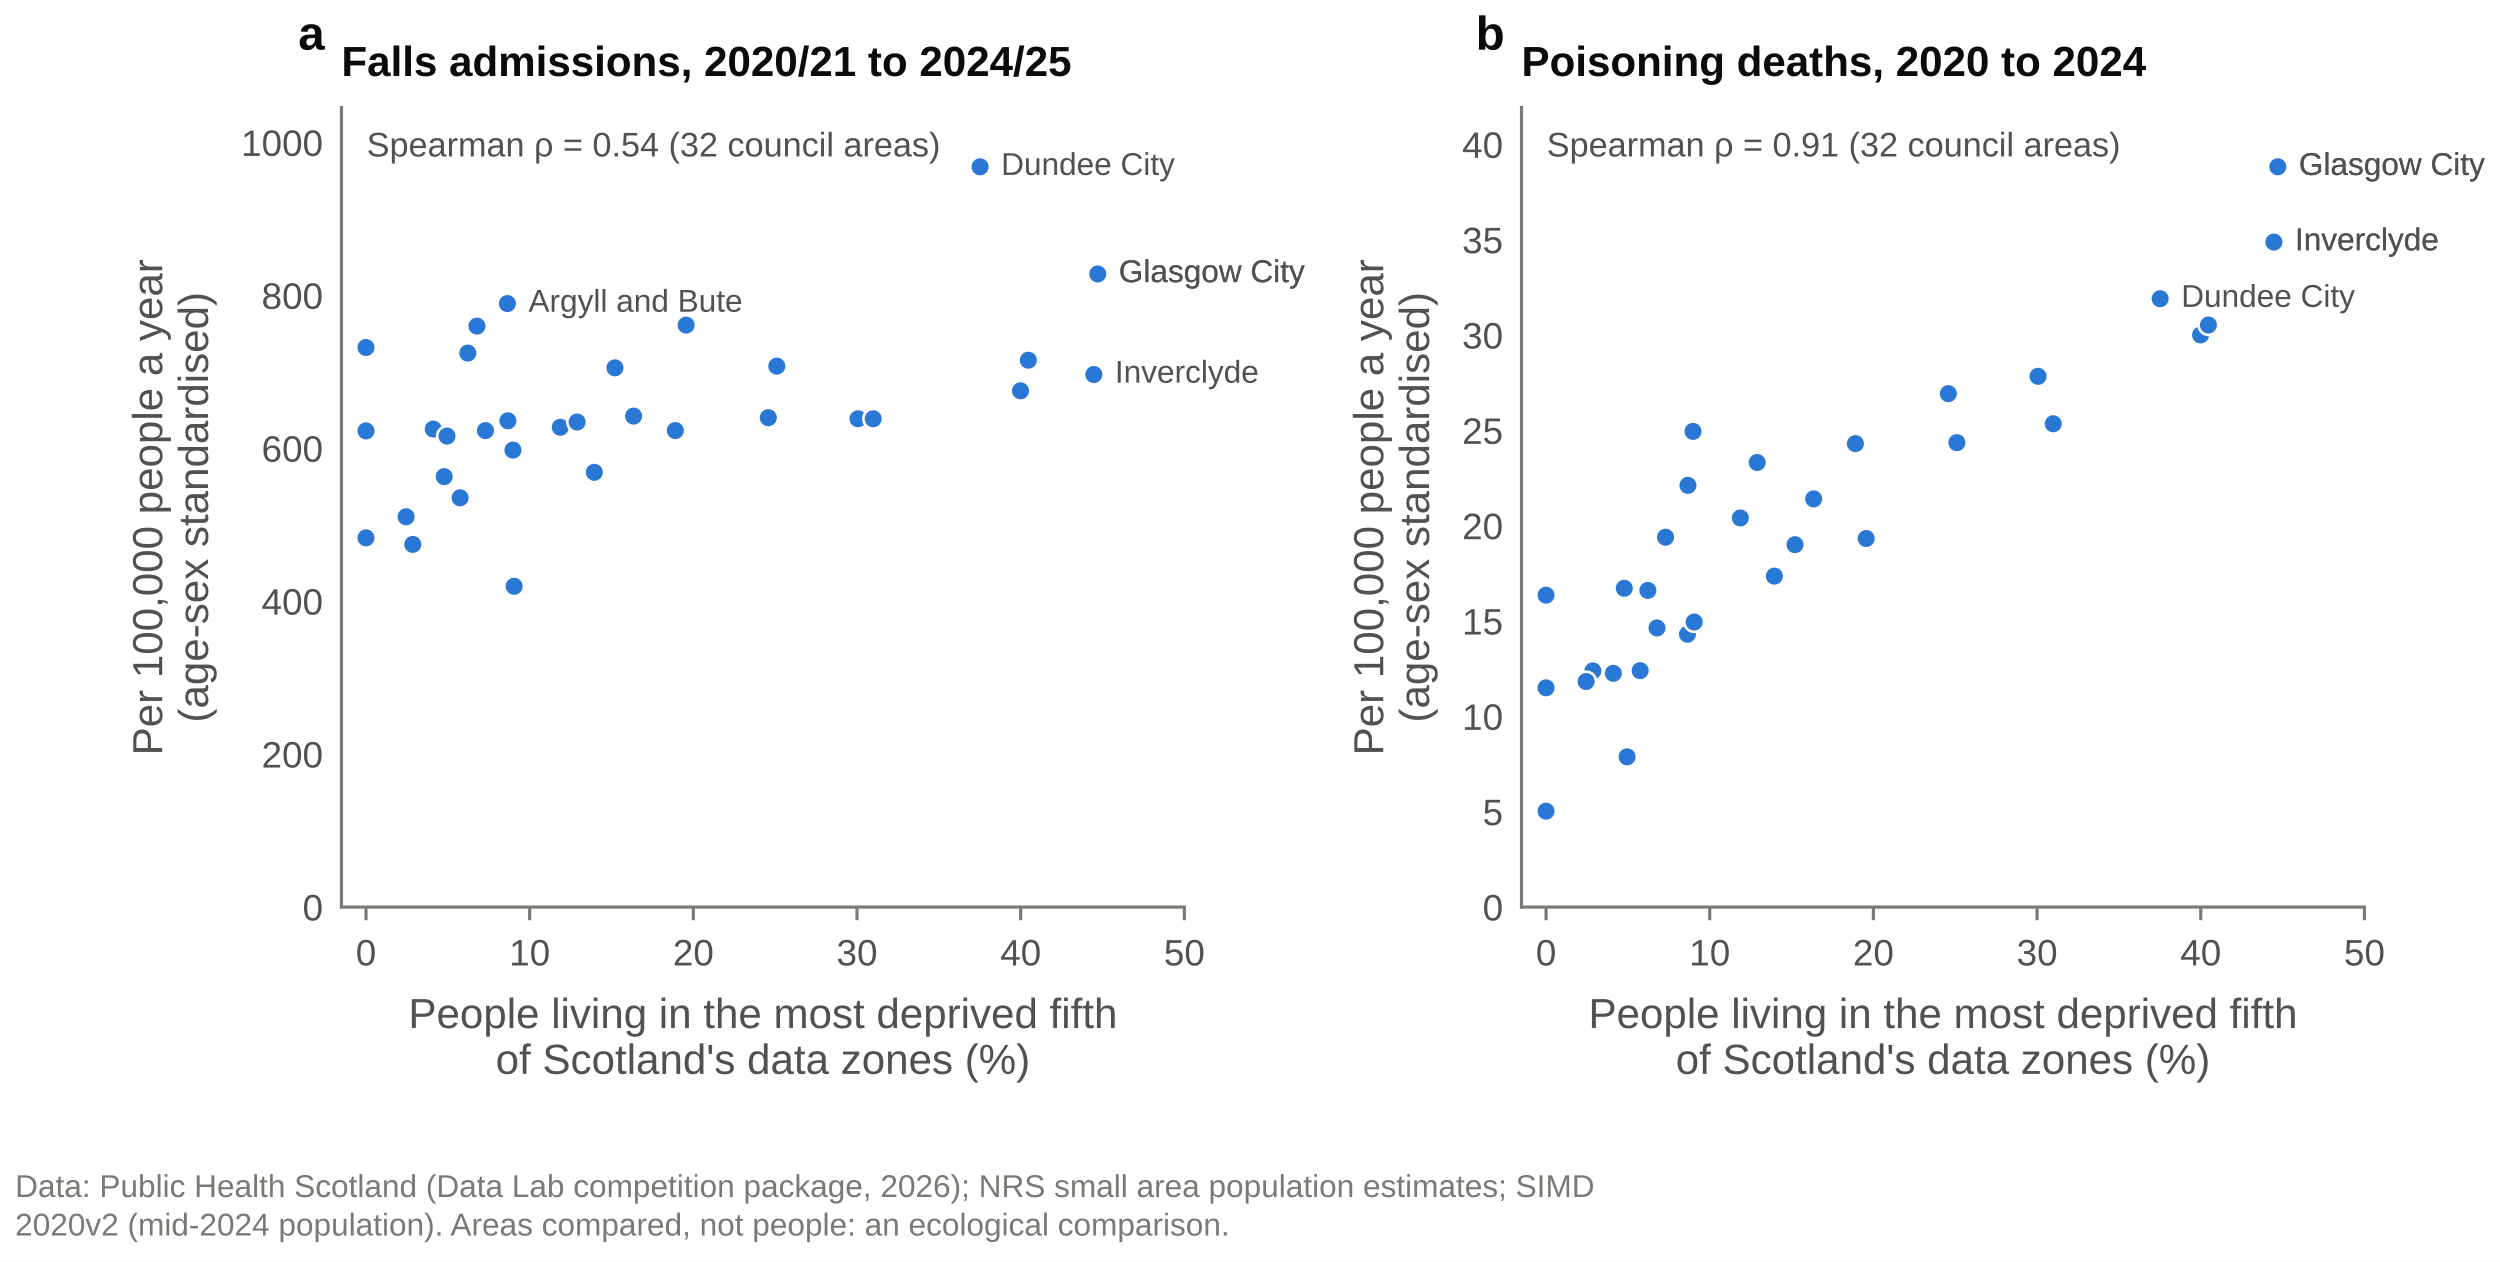
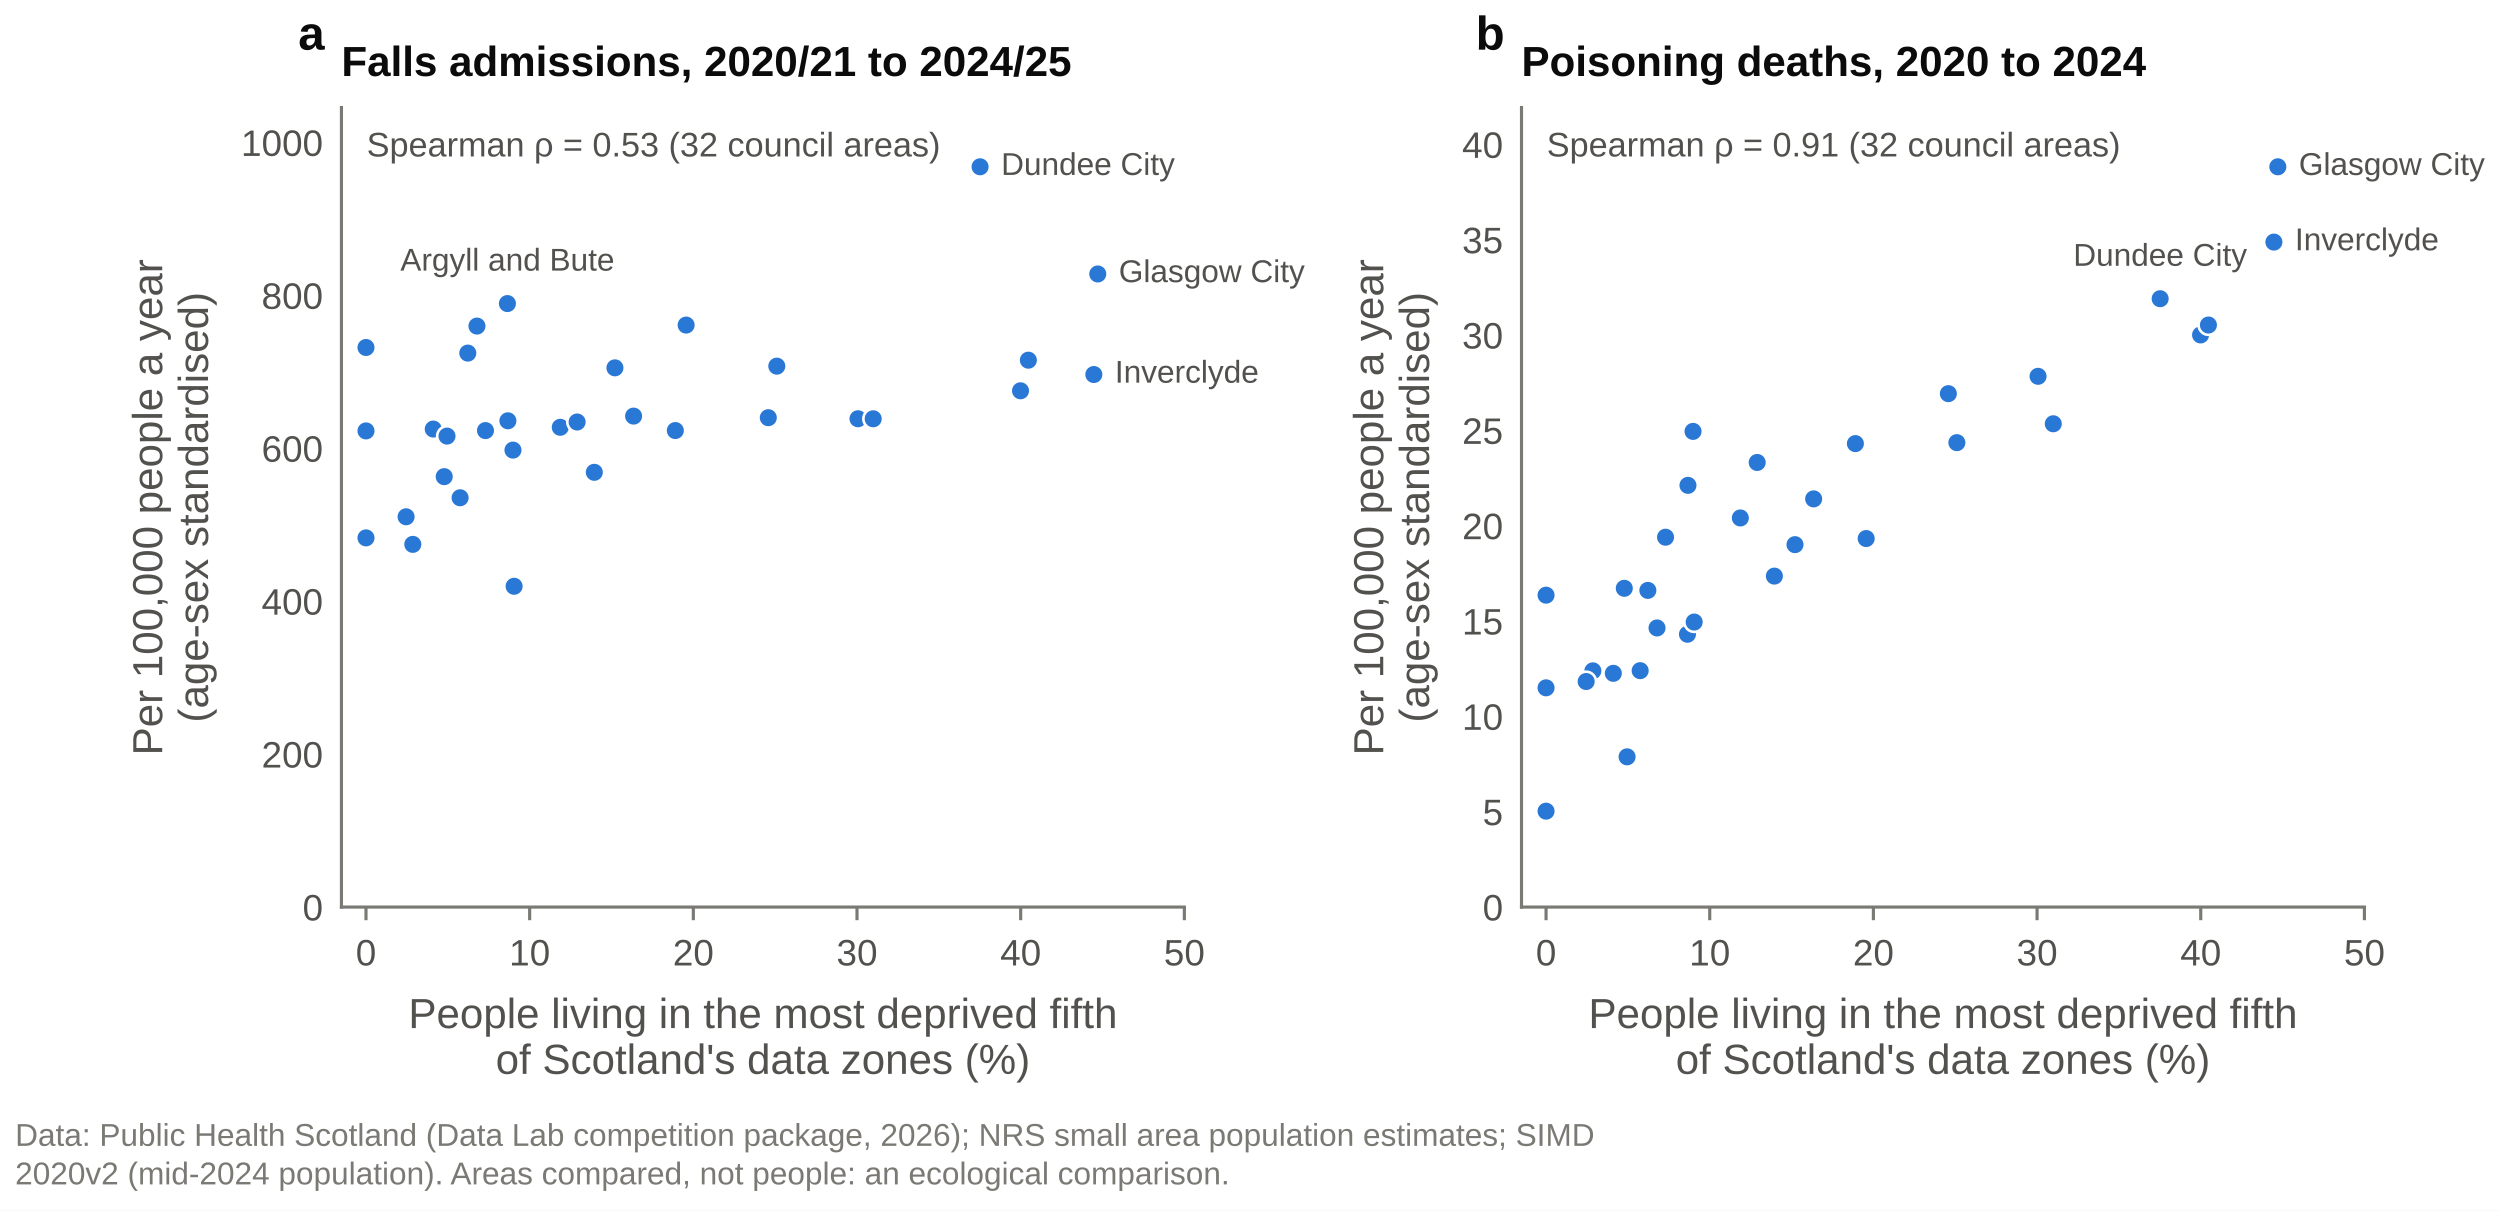
- <svg xmlns="http://www.w3.org/2000/svg" xmlns:xlink="http://www.w3.org/1999/xlink" width="475.105pt" height="239.79pt" viewBox="0 0 475.105 239.79" version="1.1">
+ <svg xmlns="http://www.w3.org/2000/svg" xmlns:xlink="http://www.w3.org/1999/xlink" width="475.105pt" height="230.067pt" viewBox="0 0 475.105 230.067" version="1.1">
  <defs>
    <style type="text/css">*{stroke-linejoin: round; stroke-linecap: butt}</style>
  </defs>
  <g id="figure_1">
    <g id="patch_1">
-       <path d="M 0 239.79  L 475.105 239.79  L 475.105 -0  L 0 -0  z " style="fill: #ffffff" />
+       <path d="M 0 230.067  L 475.105 230.067  L 475.105 -0  L 0 -0  z " style="fill: #ffffff" />
    </g>
    <g id="axes_1">
      <g id="patch_2">
        <path d="M 64.888 172.38  L 225.075 172.38  L 225.075 20.443  L 64.888 20.443  z " style="fill: #ffffff" />
      </g>
      <g id="matplotlib.axis_1">
        <g id="xtick_1">
          <g id="line2d_1">
            <defs>
-               <path id="m8c3bf1ff35" d="M 0 0  L 0 2.5  " style="stroke: #7a7974; stroke-width: 0.6" />
+               <path id="m05a98e355d" d="M 0 0  L 0 2.5  " style="stroke: #7a7974; stroke-width: 0.6" />
            </defs>
            <g>
-               <use xlink:href="#m8c3bf1ff35" x="69.554" y="172.38" style="fill: #7a7974; stroke: #7a7974; stroke-width: 0.6" />
+               <use xlink:href="#m05a98e355d" x="69.554" y="172.38" style="fill: #7a7974; stroke: #7a7974; stroke-width: 0.6" />
            </g>
          </g>
          <g id="text_1">
            <text style="font-size: 7px; font-family: 'Arial', 'Helvetica', 'DejaVu Sans', sans-serif; text-anchor: middle; fill: #52514e" x="69.554" y="183.476" transform="rotate(-0 69.55352 183.4757)">0</text>
          </g>
        </g>
        <g id="xtick_2">
          <g id="line2d_2">
            <g>
-               <use xlink:href="#m8c3bf1ff35" x="100.658" y="172.38" style="fill: #7a7974; stroke: #7a7974; stroke-width: 0.6" />
+               <use xlink:href="#m05a98e355d" x="100.658" y="172.38" style="fill: #7a7974; stroke: #7a7974; stroke-width: 0.6" />
            </g>
          </g>
          <g id="text_2">
            <text style="font-size: 7px; font-family: 'Arial', 'Helvetica', 'DejaVu Sans', sans-serif; text-anchor: middle; fill: #52514e" x="100.658" y="183.476" transform="rotate(-0 100.6578 183.4757)">10</text>
          </g>
        </g>
        <g id="xtick_3">
          <g id="line2d_3">
            <g>
-               <use xlink:href="#m8c3bf1ff35" x="131.762" y="172.38" style="fill: #7a7974; stroke: #7a7974; stroke-width: 0.6" />
+               <use xlink:href="#m05a98e355d" x="131.762" y="172.38" style="fill: #7a7974; stroke: #7a7974; stroke-width: 0.6" />
            </g>
          </g>
          <g id="text_3">
            <text style="font-size: 7px; font-family: 'Arial', 'Helvetica', 'DejaVu Sans', sans-serif; text-anchor: middle; fill: #52514e" x="131.762" y="183.476" transform="rotate(-0 131.7621 183.4757)">20</text>
          </g>
        </g>
        <g id="xtick_4">
          <g id="line2d_4">
            <g>
-               <use xlink:href="#m8c3bf1ff35" x="162.866" y="172.38" style="fill: #7a7974; stroke: #7a7974; stroke-width: 0.6" />
+               <use xlink:href="#m05a98e355d" x="162.866" y="172.38" style="fill: #7a7974; stroke: #7a7974; stroke-width: 0.6" />
            </g>
          </g>
          <g id="text_4">
            <text style="font-size: 7px; font-family: 'Arial', 'Helvetica', 'DejaVu Sans', sans-serif; text-anchor: middle; fill: #52514e" x="162.866" y="183.476" transform="rotate(-0 162.8663 183.4757)">30</text>
          </g>
        </g>
        <g id="xtick_5">
          <g id="line2d_5">
            <g>
-               <use xlink:href="#m8c3bf1ff35" x="193.971" y="172.38" style="fill: #7a7974; stroke: #7a7974; stroke-width: 0.6" />
+               <use xlink:href="#m05a98e355d" x="193.971" y="172.38" style="fill: #7a7974; stroke: #7a7974; stroke-width: 0.6" />
            </g>
          </g>
          <g id="text_5">
            <text style="font-size: 7px; font-family: 'Arial', 'Helvetica', 'DejaVu Sans', sans-serif; text-anchor: middle; fill: #52514e" x="193.971" y="183.476" transform="rotate(-0 193.9706 183.4757)">40</text>
          </g>
        </g>
        <g id="xtick_6">
          <g id="line2d_6">
            <g>
-               <use xlink:href="#m8c3bf1ff35" x="225.075" y="172.38" style="fill: #7a7974; stroke: #7a7974; stroke-width: 0.6" />
+               <use xlink:href="#m05a98e355d" x="225.075" y="172.38" style="fill: #7a7974; stroke: #7a7974; stroke-width: 0.6" />
            </g>
          </g>
          <g id="text_6">
            <text style="font-size: 7px; font-family: 'Arial', 'Helvetica', 'DejaVu Sans', sans-serif; text-anchor: middle; fill: #52514e" x="225.075" y="183.476" transform="rotate(-0 225.0749 183.4757)">50</text>
          </g>
        </g>
        <g id="text_7">
          <text style="font-size: 8px; font-family: 'Arial', 'Helvetica', 'DejaVu Sans', sans-serif; fill: #52514e" transform="translate(77.6145 195.3727)">People living in the most deprived fifth</text>
          <text style="font-size: 8px; font-family: 'Arial', 'Helvetica', 'DejaVu Sans', sans-serif; fill: #52514e" transform="translate(94.19325 204.0799)">of Scotland's data zones (%)</text>
        </g>
      </g>
      <g id="matplotlib.axis_2">
        <g id="ytick_1">
          <g id="line2d_7" />
          <g id="text_8">
            <text style="font-size: 7px; font-family: 'Arial', 'Helvetica', 'DejaVu Sans', sans-serif; text-anchor: end; fill: #52514e" x="61.388" y="174.928" transform="rotate(-0 61.38787 174.9276)">0</text>
          </g>
        </g>
        <g id="ytick_2">
          <g id="line2d_8" />
          <g id="text_9">
            <text style="font-size: 7px; font-family: 'Arial', 'Helvetica', 'DejaVu Sans', sans-serif; text-anchor: end; fill: #52514e" x="61.388" y="145.869" transform="rotate(-0 61.38787 145.8685)">200</text>
          </g>
        </g>
        <g id="ytick_3">
          <g id="line2d_9" />
          <g id="text_10">
            <text style="font-size: 7px; font-family: 'Arial', 'Helvetica', 'DejaVu Sans', sans-serif; text-anchor: end; fill: #52514e" x="61.388" y="116.809" transform="rotate(-0 61.38787 116.8094)">400</text>
          </g>
        </g>
        <g id="ytick_4">
          <g id="line2d_10" />
          <g id="text_11">
            <text style="font-size: 7px; font-family: 'Arial', 'Helvetica', 'DejaVu Sans', sans-serif; text-anchor: end; fill: #52514e" x="61.388" y="87.75" transform="rotate(-0 61.38787 87.75028)">600</text>
          </g>
        </g>
        <g id="ytick_5">
          <g id="line2d_11" />
          <g id="text_12">
            <text style="font-size: 7px; font-family: 'Arial', 'Helvetica', 'DejaVu Sans', sans-serif; text-anchor: end; fill: #52514e" x="61.388" y="58.691" transform="rotate(-0 61.38787 58.69117)">800</text>
          </g>
        </g>
        <g id="ytick_6">
          <g id="line2d_12" />
          <g id="text_13">
            <text style="font-size: 7px; font-family: 'Arial', 'Helvetica', 'DejaVu Sans', sans-serif; text-anchor: end; fill: #52514e" x="61.388" y="29.632" transform="rotate(-0 61.38787 29.63207)">1000</text>
          </g>
        </g>
        <g id="text_14">
          <text style="font-size: 8px; font-family: 'Arial', 'Helvetica', 'DejaVu Sans', sans-serif; fill: #52514e" transform="translate(30.8267 143.5535) rotate(-90)">Per 100,000 people a year</text>
          <text style="font-size: 8px; font-family: 'Arial', 'Helvetica', 'DejaVu Sans', sans-serif; fill: #52514e" transform="translate(39.53389 137.3179) rotate(-90)">(age-sex standardised)</text>
        </g>
      </g>
      <g id="patch_3">
        <path d="M 64.888 172.38  L 64.888 20.443  " style="fill: none; stroke: #7a7974; stroke-width: 0.6; stroke-linejoin: miter; stroke-linecap: square" />
      </g>
      <g id="patch_4">
        <path d="M 64.888 172.38  L 225.075 172.38  " style="fill: none; stroke: #7a7974; stroke-width: 0.6; stroke-linejoin: miter; stroke-linecap: square" />
      </g>
      <g id="PathCollection_1">
        <defs>
-           <path id="m9c35139e88" d="M 0 1.871  C 0.496 1.871 0.972 1.674 1.323 1.323  C 1.674 0.972 1.871 0.496 1.871 0  C 1.871 -0.496 1.674 -0.972 1.323 -1.323  C 0.972 -1.674 0.496 -1.871 0 -1.871  C -0.496 -1.871 -0.972 -1.674 -1.323 -1.323  C -1.674 -0.972 -1.871 -0.496 -1.871 0  C -1.871 0.496 -1.674 0.972 -1.323 1.323  C -0.972 1.674 -0.496 1.871 0 1.871  z " style="stroke: #ffffff; stroke-width: 0.5" />
+           <path id="m7fb2cac6e1" d="M 0 1.871  C 0.496 1.871 0.972 1.674 1.323 1.323  C 1.674 0.972 1.871 0.496 1.871 0  C 1.871 -0.496 1.674 -0.972 1.323 -1.323  C 0.972 -1.674 0.496 -1.871 0 -1.871  C -0.496 -1.871 -0.972 -1.674 -1.323 -1.323  C -1.674 -0.972 -1.871 -0.496 -1.871 0  C -1.871 0.496 -1.674 0.972 -1.323 1.323  C -0.972 1.674 -0.496 1.871 0 1.871  z " style="stroke: #ffffff; stroke-width: 0.5" />
        </defs>
-         <g clip-path="url(#pf0b86a7734)">
-           <use xlink:href="#m9c35139e88" x="97.485" y="85.538" style="fill: #2a78d6; stroke: #ffffff; stroke-width: 0.5" />
-           <use xlink:href="#m9c35139e88" x="78.449" y="103.453" style="fill: #2a78d6; stroke: #ffffff; stroke-width: 0.5" />
-           <use xlink:href="#m9c35139e88" x="90.642" y="61.969" style="fill: #2a78d6; stroke: #ffffff; stroke-width: 0.5" />
-           <use xlink:href="#m9c35139e88" x="96.428" y="57.69" style="fill: #2a78d6; stroke: #ffffff; stroke-width: 0.5" />
-           <use xlink:href="#m9c35139e88" x="106.474" y="81.204" style="fill: #2a78d6; stroke: #ffffff; stroke-width: 0.5" />
-           <use xlink:href="#m9c35139e88" x="147.625" y="69.584" style="fill: #2a78d6; stroke: #ffffff; stroke-width: 0.5" />
-           <use xlink:href="#m9c35139e88" x="96.521" y="79.97" style="fill: #2a78d6; stroke: #ffffff; stroke-width: 0.5" />
-           <use xlink:href="#m9c35139e88" x="186.257" y="31.697" style="fill: #2a78d6; stroke: #ffffff; stroke-width: 0.5" />
-           <use xlink:href="#m9c35139e88" x="163.053" y="79.582" style="fill: #2a78d6; stroke: #ffffff; stroke-width: 0.5" />
-           <use xlink:href="#m9c35139e88" x="82.337" y="81.542" style="fill: #2a78d6; stroke: #ffffff; stroke-width: 0.5" />
-           <use xlink:href="#m9c35139e88" x="84.421" y="90.582" style="fill: #2a78d6; stroke: #ffffff; stroke-width: 0.5" />
-           <use xlink:href="#m9c35139e88" x="84.95" y="82.876" style="fill: #2a78d6; stroke: #ffffff; stroke-width: 0.5" />
-           <use xlink:href="#m9c35139e88" x="116.863" y="69.905" style="fill: #2a78d6; stroke: #ffffff; stroke-width: 0.5" />
-           <use xlink:href="#m9c35139e88" x="130.393" y="61.778" style="fill: #2a78d6; stroke: #ffffff; stroke-width: 0.5" />
-           <use xlink:href="#m9c35139e88" x="208.621" y="52.065" style="fill: #2a78d6; stroke: #ffffff; stroke-width: 0.5" />
-           <use xlink:href="#m9c35139e88" x="97.703" y="111.416" style="fill: #2a78d6; stroke: #ffffff; stroke-width: 0.5" />
-           <use xlink:href="#m9c35139e88" x="207.874" y="71.175" style="fill: #2a78d6; stroke: #ffffff; stroke-width: 0.5" />
-           <use xlink:href="#m9c35139e88" x="92.26" y="81.83" style="fill: #2a78d6; stroke: #ffffff; stroke-width: 0.5" />
-           <use xlink:href="#m9c35139e88" x="77.174" y="98.21" style="fill: #2a78d6; stroke: #ffffff; stroke-width: 0.5" />
-           <use xlink:href="#m9c35139e88" x="69.554" y="66.038" style="fill: #2a78d6; stroke: #ffffff; stroke-width: 0.5" />
-           <use xlink:href="#m9c35139e88" x="193.94" y="74.267" style="fill: #2a78d6; stroke: #ffffff; stroke-width: 0.5" />
-           <use xlink:href="#m9c35139e88" x="165.946" y="79.588" style="fill: #2a78d6; stroke: #ffffff; stroke-width: 0.5" />
-           <use xlink:href="#m9c35139e88" x="69.554" y="102.219" style="fill: #2a78d6; stroke: #ffffff; stroke-width: 0.5" />
-           <use xlink:href="#m9c35139e88" x="88.9" y="67.104" style="fill: #2a78d6; stroke: #ffffff; stroke-width: 0.5" />
-           <use xlink:href="#m9c35139e88" x="146.008" y="79.379" style="fill: #2a78d6; stroke: #ffffff; stroke-width: 0.5" />
-           <use xlink:href="#m9c35139e88" x="87.438" y="94.597" style="fill: #2a78d6; stroke: #ffffff; stroke-width: 0.5" />
-           <use xlink:href="#m9c35139e88" x="69.554" y="81.892" style="fill: #2a78d6; stroke: #ffffff; stroke-width: 0.5" />
-           <use xlink:href="#m9c35139e88" x="120.409" y="79.077" style="fill: #2a78d6; stroke: #ffffff; stroke-width: 0.5" />
-           <use xlink:href="#m9c35139e88" x="128.341" y="81.823" style="fill: #2a78d6; stroke: #ffffff; stroke-width: 0.5" />
-           <use xlink:href="#m9c35139e88" x="109.678" y="80.2" style="fill: #2a78d6; stroke: #ffffff; stroke-width: 0.5" />
-           <use xlink:href="#m9c35139e88" x="195.433" y="68.451" style="fill: #2a78d6; stroke: #ffffff; stroke-width: 0.5" />
-           <use xlink:href="#m9c35139e88" x="112.944" y="89.759" style="fill: #2a78d6; stroke: #ffffff; stroke-width: 0.5" />
+         <g clip-path="url(#p16fae1328b)">
+           <use xlink:href="#m7fb2cac6e1" x="97.485" y="85.538" style="fill: #2a78d6; stroke: #ffffff; stroke-width: 0.5" />
+           <use xlink:href="#m7fb2cac6e1" x="78.449" y="103.453" style="fill: #2a78d6; stroke: #ffffff; stroke-width: 0.5" />
+           <use xlink:href="#m7fb2cac6e1" x="90.642" y="61.969" style="fill: #2a78d6; stroke: #ffffff; stroke-width: 0.5" />
+           <use xlink:href="#m7fb2cac6e1" x="96.428" y="57.69" style="fill: #2a78d6; stroke: #ffffff; stroke-width: 0.5" />
+           <use xlink:href="#m7fb2cac6e1" x="106.474" y="81.204" style="fill: #2a78d6; stroke: #ffffff; stroke-width: 0.5" />
+           <use xlink:href="#m7fb2cac6e1" x="147.625" y="69.584" style="fill: #2a78d6; stroke: #ffffff; stroke-width: 0.5" />
+           <use xlink:href="#m7fb2cac6e1" x="96.521" y="79.97" style="fill: #2a78d6; stroke: #ffffff; stroke-width: 0.5" />
+           <use xlink:href="#m7fb2cac6e1" x="186.257" y="31.697" style="fill: #2a78d6; stroke: #ffffff; stroke-width: 0.5" />
+           <use xlink:href="#m7fb2cac6e1" x="163.053" y="79.582" style="fill: #2a78d6; stroke: #ffffff; stroke-width: 0.5" />
+           <use xlink:href="#m7fb2cac6e1" x="82.337" y="81.542" style="fill: #2a78d6; stroke: #ffffff; stroke-width: 0.5" />
+           <use xlink:href="#m7fb2cac6e1" x="84.421" y="90.582" style="fill: #2a78d6; stroke: #ffffff; stroke-width: 0.5" />
+           <use xlink:href="#m7fb2cac6e1" x="84.95" y="82.876" style="fill: #2a78d6; stroke: #ffffff; stroke-width: 0.5" />
+           <use xlink:href="#m7fb2cac6e1" x="116.863" y="69.905" style="fill: #2a78d6; stroke: #ffffff; stroke-width: 0.5" />
+           <use xlink:href="#m7fb2cac6e1" x="130.393" y="61.778" style="fill: #2a78d6; stroke: #ffffff; stroke-width: 0.5" />
+           <use xlink:href="#m7fb2cac6e1" x="208.621" y="52.065" style="fill: #2a78d6; stroke: #ffffff; stroke-width: 0.5" />
+           <use xlink:href="#m7fb2cac6e1" x="97.703" y="111.416" style="fill: #2a78d6; stroke: #ffffff; stroke-width: 0.5" />
+           <use xlink:href="#m7fb2cac6e1" x="207.874" y="71.175" style="fill: #2a78d6; stroke: #ffffff; stroke-width: 0.5" />
+           <use xlink:href="#m7fb2cac6e1" x="92.26" y="81.83" style="fill: #2a78d6; stroke: #ffffff; stroke-width: 0.5" />
+           <use xlink:href="#m7fb2cac6e1" x="77.174" y="98.21" style="fill: #2a78d6; stroke: #ffffff; stroke-width: 0.5" />
+           <use xlink:href="#m7fb2cac6e1" x="69.554" y="66.038" style="fill: #2a78d6; stroke: #ffffff; stroke-width: 0.5" />
+           <use xlink:href="#m7fb2cac6e1" x="193.94" y="74.267" style="fill: #2a78d6; stroke: #ffffff; stroke-width: 0.5" />
+           <use xlink:href="#m7fb2cac6e1" x="165.946" y="79.588" style="fill: #2a78d6; stroke: #ffffff; stroke-width: 0.5" />
+           <use xlink:href="#m7fb2cac6e1" x="69.554" y="102.219" style="fill: #2a78d6; stroke: #ffffff; stroke-width: 0.5" />
+           <use xlink:href="#m7fb2cac6e1" x="88.9" y="67.104" style="fill: #2a78d6; stroke: #ffffff; stroke-width: 0.5" />
+           <use xlink:href="#m7fb2cac6e1" x="146.008" y="79.379" style="fill: #2a78d6; stroke: #ffffff; stroke-width: 0.5" />
+           <use xlink:href="#m7fb2cac6e1" x="87.438" y="94.597" style="fill: #2a78d6; stroke: #ffffff; stroke-width: 0.5" />
+           <use xlink:href="#m7fb2cac6e1" x="69.554" y="81.892" style="fill: #2a78d6; stroke: #ffffff; stroke-width: 0.5" />
+           <use xlink:href="#m7fb2cac6e1" x="120.409" y="79.077" style="fill: #2a78d6; stroke: #ffffff; stroke-width: 0.5" />
+           <use xlink:href="#m7fb2cac6e1" x="128.341" y="81.823" style="fill: #2a78d6; stroke: #ffffff; stroke-width: 0.5" />
+           <use xlink:href="#m7fb2cac6e1" x="109.678" y="80.2" style="fill: #2a78d6; stroke: #ffffff; stroke-width: 0.5" />
+           <use xlink:href="#m7fb2cac6e1" x="195.433" y="68.451" style="fill: #2a78d6; stroke: #ffffff; stroke-width: 0.5" />
+           <use xlink:href="#m7fb2cac6e1" x="112.944" y="89.759" style="fill: #2a78d6; stroke: #ffffff; stroke-width: 0.5" />
        </g>
      </g>
      <g id="text_15">
-         <text style="font-size: 6.5px; font-family: 'Arial', 'Helvetica', 'DejaVu Sans', sans-serif; text-anchor: start; fill: #52514e" x="69.693" y="29.733" transform="rotate(-0 69.69348 29.7328)">Spearman ρ = 0.54 (32 council areas)</text>
+         <text style="font-size: 6.5px; font-family: 'Arial', 'Helvetica', 'DejaVu Sans', sans-serif; text-anchor: start; fill: #52514e" x="69.693" y="29.733" transform="rotate(-0 69.69348 29.7328)">Spearman ρ = 0.53 (32 council areas)</text>
      </g>
      <g id="text_16">
        <text style="font-size: 6px; font-family: 'Arial', 'Helvetica', 'DejaVu Sans', sans-serif; text-anchor: start; fill: #52514e" x="190.257" y="33.25" transform="rotate(-0 190.2567 33.24978)">Dundee City</text>
      </g>
      <g id="text_17">
        <text style="font-size: 6px; font-family: 'Arial', 'Helvetica', 'DejaVu Sans', sans-serif; text-anchor: start; fill: #52514e" x="212.621" y="53.617" transform="rotate(-0 212.6207 53.61731)">Glasgow City</text>
      </g>
      <g id="text_18">
-         <text style="font-size: 6px; font-family: 'Arial', 'Helvetica', 'DejaVu Sans', sans-serif; text-anchor: start; fill: #52514e" x="100.428" y="59.243" transform="rotate(-0 100.4276 59.24315)">Argyll and Bute</text>
+         <text style="font-size: 6px; font-family: 'Arial', 'Helvetica', 'DejaVu Sans', sans-serif; text-anchor: middle; fill: #52514e" x="96.428" y="51.428" transform="rotate(-0 96.42761 51.42766)">Argyll and Bute</text>
      </g>
      <g id="text_19">
-         <text style="font-size: 6px; font-family: 'Arial', 'Helvetica', 'DejaVu Sans', sans-serif; text-anchor: start; fill: #52514e" x="212.621" y="53.617" transform="rotate(-0 212.6207 53.61731)">Glasgow City</text>
+         <text style="font-size: 6px; font-family: 'Arial', 'Helvetica', 'DejaVu Sans', sans-serif; text-anchor: start; fill: #52514e" x="211.874" y="72.728" transform="rotate(-0 211.8742 72.72803)">Inverclyde</text>
      </g>
      <g id="text_20">
-         <text style="font-size: 6px; font-family: 'Arial', 'Helvetica', 'DejaVu Sans', sans-serif; text-anchor: start; fill: #52514e" x="211.874" y="72.728" transform="rotate(-0 211.8742 72.72803)">Inverclyde</text>
+         <text style="font-weight: 700; font-size: 9px; font-family: 'Arial', 'Helvetica', 'DejaVu Sans', sans-serif; text-anchor: end; fill: #0b0b0b" x="61.684" y="9.432" transform="rotate(-0 61.68413 9.432246)">a</text>
      </g>
      <g id="text_21">
-         <text style="font-weight: 700; font-size: 9px; font-family: 'Arial', 'Helvetica', 'DejaVu Sans', sans-serif; text-anchor: end; fill: #0b0b0b" x="61.684" y="9.432" transform="rotate(-0 61.68413 9.432246)">a</text>
-       </g>
-       <g id="text_22">
        <text style="font-weight: 700; font-size: 8px; font-family: 'Arial', 'Helvetica', 'DejaVu Sans', sans-serif; text-anchor: start; fill: #0b0b0b" x="64.888" y="14.443" transform="rotate(-0 64.88787 14.44251)">Falls admissions, 2020/21 to 2024/25</text>
      </g>
    </g>
    <g id="axes_2">
      <g id="patch_5">
        <path d="M 289.15 172.38  L 449.337 172.38  L 449.337 20.443  L 289.15 20.443  z " style="fill: #ffffff" />
      </g>
      <g id="matplotlib.axis_3">
        <g id="xtick_7">
          <g id="line2d_13">
            <g>
-               <use xlink:href="#m8c3bf1ff35" x="293.815" y="172.38" style="fill: #7a7974; stroke: #7a7974; stroke-width: 0.6" />
-             </g>
-           </g>
-           <g id="text_23">
+               <use xlink:href="#m05a98e355d" x="293.815" y="172.38" style="fill: #7a7974; stroke: #7a7974; stroke-width: 0.6" />
+             </g>
+           </g>
+           <g id="text_22">
            <text style="font-size: 7px; font-family: 'Arial', 'Helvetica', 'DejaVu Sans', sans-serif; text-anchor: middle; fill: #52514e" x="293.815" y="183.476" transform="rotate(-0 293.8153 183.4757)">0</text>
          </g>
        </g>
        <g id="xtick_8">
          <g id="line2d_14">
            <g>
-               <use xlink:href="#m8c3bf1ff35" x="324.92" y="172.38" style="fill: #7a7974; stroke: #7a7974; stroke-width: 0.6" />
-             </g>
-           </g>
-           <g id="text_24">
+               <use xlink:href="#m05a98e355d" x="324.92" y="172.38" style="fill: #7a7974; stroke: #7a7974; stroke-width: 0.6" />
+             </g>
+           </g>
+           <g id="text_23">
            <text style="font-size: 7px; font-family: 'Arial', 'Helvetica', 'DejaVu Sans', sans-serif; text-anchor: middle; fill: #52514e" x="324.92" y="183.476" transform="rotate(-0 324.9196 183.4757)">10</text>
          </g>
        </g>
        <g id="xtick_9">
          <g id="line2d_15">
            <g>
-               <use xlink:href="#m8c3bf1ff35" x="356.024" y="172.38" style="fill: #7a7974; stroke: #7a7974; stroke-width: 0.6" />
-             </g>
-           </g>
-           <g id="text_25">
+               <use xlink:href="#m05a98e355d" x="356.024" y="172.38" style="fill: #7a7974; stroke: #7a7974; stroke-width: 0.6" />
+             </g>
+           </g>
+           <g id="text_24">
            <text style="font-size: 7px; font-family: 'Arial', 'Helvetica', 'DejaVu Sans', sans-serif; text-anchor: middle; fill: #52514e" x="356.024" y="183.476" transform="rotate(-0 356.0239 183.4757)">20</text>
          </g>
        </g>
        <g id="xtick_10">
          <g id="line2d_16">
            <g>
-               <use xlink:href="#m8c3bf1ff35" x="387.128" y="172.38" style="fill: #7a7974; stroke: #7a7974; stroke-width: 0.6" />
-             </g>
-           </g>
-           <g id="text_26">
+               <use xlink:href="#m05a98e355d" x="387.128" y="172.38" style="fill: #7a7974; stroke: #7a7974; stroke-width: 0.6" />
+             </g>
+           </g>
+           <g id="text_25">
            <text style="font-size: 7px; font-family: 'Arial', 'Helvetica', 'DejaVu Sans', sans-serif; text-anchor: middle; fill: #52514e" x="387.128" y="183.476" transform="rotate(-0 387.1281 183.4757)">30</text>
          </g>
        </g>
        <g id="xtick_11">
          <g id="line2d_17">
            <g>
-               <use xlink:href="#m8c3bf1ff35" x="418.232" y="172.38" style="fill: #7a7974; stroke: #7a7974; stroke-width: 0.6" />
-             </g>
-           </g>
-           <g id="text_27">
+               <use xlink:href="#m05a98e355d" x="418.232" y="172.38" style="fill: #7a7974; stroke: #7a7974; stroke-width: 0.6" />
+             </g>
+           </g>
+           <g id="text_26">
            <text style="font-size: 7px; font-family: 'Arial', 'Helvetica', 'DejaVu Sans', sans-serif; text-anchor: middle; fill: #52514e" x="418.232" y="183.476" transform="rotate(-0 418.2324 183.4757)">40</text>
          </g>
        </g>
        <g id="xtick_12">
          <g id="line2d_18">
            <g>
-               <use xlink:href="#m8c3bf1ff35" x="449.337" y="172.38" style="fill: #7a7974; stroke: #7a7974; stroke-width: 0.6" />
-             </g>
-           </g>
-           <g id="text_28">
+               <use xlink:href="#m05a98e355d" x="449.337" y="172.38" style="fill: #7a7974; stroke: #7a7974; stroke-width: 0.6" />
+             </g>
+           </g>
+           <g id="text_27">
            <text style="font-size: 7px; font-family: 'Arial', 'Helvetica', 'DejaVu Sans', sans-serif; text-anchor: middle; fill: #52514e" x="449.337" y="183.476" transform="rotate(-0 449.3367 183.4757)">50</text>
          </g>
        </g>
-         <g id="text_29">
+         <g id="text_28">
          <text style="font-size: 8px; font-family: 'Arial', 'Helvetica', 'DejaVu Sans', sans-serif; fill: #52514e" transform="translate(301.8763 195.3727)">People living in the most deprived fifth</text>
          <text style="font-size: 8px; font-family: 'Arial', 'Helvetica', 'DejaVu Sans', sans-serif; fill: #52514e" transform="translate(318.4551 204.0799)">of Scotland's data zones (%)</text>
        </g>
      </g>
      <g id="matplotlib.axis_4">
        <g id="ytick_7">
          <g id="line2d_19" />
-           <g id="text_30">
+           <g id="text_29">
            <text style="font-size: 7px; font-family: 'Arial', 'Helvetica', 'DejaVu Sans', sans-serif; text-anchor: end; fill: #52514e" x="285.65" y="174.928" transform="rotate(-0 285.6497 174.9276)">0</text>
          </g>
        </g>
        <g id="ytick_8">
          <g id="line2d_20" />
-           <g id="text_31">
+           <g id="text_30">
            <text style="font-size: 7px; font-family: 'Arial', 'Helvetica', 'DejaVu Sans', sans-serif; text-anchor: end; fill: #52514e" x="285.65" y="156.812" transform="rotate(-0 285.6497 156.8124)">5</text>
          </g>
        </g>
        <g id="ytick_9">
          <g id="line2d_21" />
-           <g id="text_32">
+           <g id="text_31">
            <text style="font-size: 7px; font-family: 'Arial', 'Helvetica', 'DejaVu Sans', sans-serif; text-anchor: end; fill: #52514e" x="285.65" y="138.697" transform="rotate(-0 285.6497 138.6973)">10</text>
          </g>
        </g>
        <g id="ytick_10">
          <g id="line2d_22" />
-           <g id="text_33">
+           <g id="text_32">
            <text style="font-size: 7px; font-family: 'Arial', 'Helvetica', 'DejaVu Sans', sans-serif; text-anchor: end; fill: #52514e" x="285.65" y="120.582" transform="rotate(-0 285.6497 120.5821)">15</text>
          </g>
        </g>
        <g id="ytick_11">
          <g id="line2d_23" />
-           <g id="text_34">
+           <g id="text_33">
            <text style="font-size: 7px; font-family: 'Arial', 'Helvetica', 'DejaVu Sans', sans-serif; text-anchor: end; fill: #52514e" x="285.65" y="102.467" transform="rotate(-0 285.6497 102.4669)">20</text>
          </g>
        </g>
        <g id="ytick_12">
          <g id="line2d_24" />
-           <g id="text_35">
+           <g id="text_34">
            <text style="font-size: 7px; font-family: 'Arial', 'Helvetica', 'DejaVu Sans', sans-serif; text-anchor: end; fill: #52514e" x="285.65" y="84.352" transform="rotate(-0 285.6497 84.35176)">25</text>
          </g>
        </g>
        <g id="ytick_13">
          <g id="line2d_25" />
-           <g id="text_36">
+           <g id="text_35">
            <text style="font-size: 7px; font-family: 'Arial', 'Helvetica', 'DejaVu Sans', sans-serif; text-anchor: end; fill: #52514e" x="285.65" y="66.237" transform="rotate(-0 285.6497 66.23659)">30</text>
          </g>
        </g>
        <g id="ytick_14">
          <g id="line2d_26" />
-           <g id="text_37">
+           <g id="text_36">
            <text style="font-size: 7px; font-family: 'Arial', 'Helvetica', 'DejaVu Sans', sans-serif; text-anchor: end; fill: #52514e" x="285.65" y="48.121" transform="rotate(-0 285.6497 48.12142)">35</text>
          </g>
        </g>
        <g id="ytick_15">
          <g id="line2d_27" />
-           <g id="text_38">
+           <g id="text_37">
            <text style="font-size: 7px; font-family: 'Arial', 'Helvetica', 'DejaVu Sans', sans-serif; text-anchor: end; fill: #52514e" x="285.65" y="30.006" transform="rotate(-0 285.6497 30.00625)">40</text>
          </g>
        </g>
-         <g id="text_39">
+         <g id="text_38">
          <text style="font-size: 8px; font-family: 'Arial', 'Helvetica', 'DejaVu Sans', sans-serif; fill: #52514e" transform="translate(262.8738 143.5535) rotate(-90)">Per 100,000 people a year</text>
          <text style="font-size: 8px; font-family: 'Arial', 'Helvetica', 'DejaVu Sans', sans-serif; fill: #52514e" transform="translate(271.581 137.3179) rotate(-90)">(age-sex standardised)</text>
        </g>
      </g>
      <g id="patch_6">
        <path d="M 289.15 172.38  L 289.15 20.443  " style="fill: none; stroke: #7a7974; stroke-width: 0.6; stroke-linejoin: miter; stroke-linecap: square" />
      </g>
      <g id="patch_7">
        <path d="M 289.15 172.38  L 449.337 172.38  " style="fill: none; stroke: #7a7974; stroke-width: 0.6; stroke-linejoin: miter; stroke-linecap: square" />
      </g>
      <g id="PathCollection_2">
-         <g clip-path="url(#p003c368f33)">
-           <use xlink:href="#m9c35139e88" x="321.747" y="81.985" style="fill: #2a78d6; stroke: #ffffff; stroke-width: 0.5" />
-           <use xlink:href="#m9c35139e88" x="302.711" y="127.49" style="fill: #2a78d6; stroke: #ffffff; stroke-width: 0.5" />
-           <use xlink:href="#m9c35139e88" x="314.904" y="119.338" style="fill: #2a78d6; stroke: #ffffff; stroke-width: 0.5" />
-           <use xlink:href="#m9c35139e88" x="320.689" y="120.534" style="fill: #2a78d6; stroke: #ffffff; stroke-width: 0.5" />
-           <use xlink:href="#m9c35139e88" x="330.736" y="98.433" style="fill: #2a78d6; stroke: #ffffff; stroke-width: 0.5" />
-           <use xlink:href="#m9c35139e88" x="371.887" y="84.122" style="fill: #2a78d6; stroke: #ffffff; stroke-width: 0.5" />
-           <use xlink:href="#m9c35139e88" x="320.783" y="92.238" style="fill: #2a78d6; stroke: #ffffff; stroke-width: 0.5" />
-           <use xlink:href="#m9c35139e88" x="410.519" y="56.768" style="fill: #2a78d6; stroke: #ffffff; stroke-width: 0.5" />
-           <use xlink:href="#m9c35139e88" x="387.315" y="71.514" style="fill: #2a78d6; stroke: #ffffff; stroke-width: 0.5" />
-           <use xlink:href="#m9c35139e88" x="306.599" y="127.961" style="fill: #2a78d6; stroke: #ffffff; stroke-width: 0.5" />
-           <use xlink:href="#m9c35139e88" x="308.683" y="111.802" style="fill: #2a78d6; stroke: #ffffff; stroke-width: 0.5" />
-           <use xlink:href="#m9c35139e88" x="309.212" y="143.83" style="fill: #2a78d6; stroke: #ffffff; stroke-width: 0.5" />
-           <use xlink:href="#m9c35139e88" x="341.125" y="103.506" style="fill: #2a78d6; stroke: #ffffff; stroke-width: 0.5" />
-           <use xlink:href="#m9c35139e88" x="354.655" y="102.346" style="fill: #2a78d6; stroke: #ffffff; stroke-width: 0.5" />
-           <use xlink:href="#m9c35139e88" x="432.883" y="31.697" style="fill: #2a78d6; stroke: #ffffff; stroke-width: 0.5" />
-           <use xlink:href="#m9c35139e88" x="321.965" y="118.215" style="fill: #2a78d6; stroke: #ffffff; stroke-width: 0.5" />
-           <use xlink:href="#m9c35139e88" x="432.136" y="46.008" style="fill: #2a78d6; stroke: #ffffff; stroke-width: 0.5" />
-           <use xlink:href="#m9c35139e88" x="316.521" y="102.093" style="fill: #2a78d6; stroke: #ffffff; stroke-width: 0.5" />
-           <use xlink:href="#m9c35139e88" x="301.436" y="129.519" style="fill: #2a78d6; stroke: #ffffff; stroke-width: 0.5" />
-           <use xlink:href="#m9c35139e88" x="293.815" y="130.715" style="fill: #2a78d6; stroke: #ffffff; stroke-width: 0.5" />
-           <use xlink:href="#m9c35139e88" x="418.201" y="63.652" style="fill: #2a78d6; stroke: #ffffff; stroke-width: 0.5" />
-           <use xlink:href="#m9c35139e88" x="390.207" y="80.536" style="fill: #2a78d6; stroke: #ffffff; stroke-width: 0.5" />
-           <use xlink:href="#m9c35139e88" x="293.815" y="154.156" style="fill: #2a78d6; stroke: #ffffff; stroke-width: 0.5" />
-           <use xlink:href="#m9c35139e88" x="313.162" y="112.201" style="fill: #2a78d6; stroke: #ffffff; stroke-width: 0.5" />
-           <use xlink:href="#m9c35139e88" x="370.27" y="74.811" style="fill: #2a78d6; stroke: #ffffff; stroke-width: 0.5" />
-           <use xlink:href="#m9c35139e88" x="311.7" y="127.454" style="fill: #2a78d6; stroke: #ffffff; stroke-width: 0.5" />
-           <use xlink:href="#m9c35139e88" x="293.815" y="113.107" style="fill: #2a78d6; stroke: #ffffff; stroke-width: 0.5" />
-           <use xlink:href="#m9c35139e88" x="344.671" y="94.81" style="fill: #2a78d6; stroke: #ffffff; stroke-width: 0.5" />
-           <use xlink:href="#m9c35139e88" x="352.602" y="84.304" style="fill: #2a78d6; stroke: #ffffff; stroke-width: 0.5" />
-           <use xlink:href="#m9c35139e88" x="333.94" y="87.89" style="fill: #2a78d6; stroke: #ffffff; stroke-width: 0.5" />
-           <use xlink:href="#m9c35139e88" x="419.694" y="61.768" style="fill: #2a78d6; stroke: #ffffff; stroke-width: 0.5" />
-           <use xlink:href="#m9c35139e88" x="337.206" y="109.484" style="fill: #2a78d6; stroke: #ffffff; stroke-width: 0.5" />
-         </g>
+         <g clip-path="url(#p60d1bea07d)">
+           <use xlink:href="#m7fb2cac6e1" x="321.747" y="81.985" style="fill: #2a78d6; stroke: #ffffff; stroke-width: 0.5" />
+           <use xlink:href="#m7fb2cac6e1" x="302.711" y="127.49" style="fill: #2a78d6; stroke: #ffffff; stroke-width: 0.5" />
+           <use xlink:href="#m7fb2cac6e1" x="314.904" y="119.338" style="fill: #2a78d6; stroke: #ffffff; stroke-width: 0.5" />
+           <use xlink:href="#m7fb2cac6e1" x="320.689" y="120.534" style="fill: #2a78d6; stroke: #ffffff; stroke-width: 0.5" />
+           <use xlink:href="#m7fb2cac6e1" x="330.736" y="98.433" style="fill: #2a78d6; stroke: #ffffff; stroke-width: 0.5" />
+           <use xlink:href="#m7fb2cac6e1" x="371.887" y="84.122" style="fill: #2a78d6; stroke: #ffffff; stroke-width: 0.5" />
+           <use xlink:href="#m7fb2cac6e1" x="320.783" y="92.238" style="fill: #2a78d6; stroke: #ffffff; stroke-width: 0.5" />
+           <use xlink:href="#m7fb2cac6e1" x="410.519" y="56.768" style="fill: #2a78d6; stroke: #ffffff; stroke-width: 0.5" />
+           <use xlink:href="#m7fb2cac6e1" x="387.315" y="71.514" style="fill: #2a78d6; stroke: #ffffff; stroke-width: 0.5" />
+           <use xlink:href="#m7fb2cac6e1" x="306.599" y="127.961" style="fill: #2a78d6; stroke: #ffffff; stroke-width: 0.5" />
+           <use xlink:href="#m7fb2cac6e1" x="308.683" y="111.802" style="fill: #2a78d6; stroke: #ffffff; stroke-width: 0.5" />
+           <use xlink:href="#m7fb2cac6e1" x="309.212" y="143.83" style="fill: #2a78d6; stroke: #ffffff; stroke-width: 0.5" />
+           <use xlink:href="#m7fb2cac6e1" x="341.125" y="103.506" style="fill: #2a78d6; stroke: #ffffff; stroke-width: 0.5" />
+           <use xlink:href="#m7fb2cac6e1" x="354.655" y="102.346" style="fill: #2a78d6; stroke: #ffffff; stroke-width: 0.5" />
+           <use xlink:href="#m7fb2cac6e1" x="432.883" y="31.697" style="fill: #2a78d6; stroke: #ffffff; stroke-width: 0.5" />
+           <use xlink:href="#m7fb2cac6e1" x="321.965" y="118.215" style="fill: #2a78d6; stroke: #ffffff; stroke-width: 0.5" />
+           <use xlink:href="#m7fb2cac6e1" x="432.136" y="46.008" style="fill: #2a78d6; stroke: #ffffff; stroke-width: 0.5" />
+           <use xlink:href="#m7fb2cac6e1" x="316.521" y="102.093" style="fill: #2a78d6; stroke: #ffffff; stroke-width: 0.5" />
+           <use xlink:href="#m7fb2cac6e1" x="301.436" y="129.519" style="fill: #2a78d6; stroke: #ffffff; stroke-width: 0.5" />
+           <use xlink:href="#m7fb2cac6e1" x="293.815" y="130.715" style="fill: #2a78d6; stroke: #ffffff; stroke-width: 0.5" />
+           <use xlink:href="#m7fb2cac6e1" x="418.201" y="63.652" style="fill: #2a78d6; stroke: #ffffff; stroke-width: 0.5" />
+           <use xlink:href="#m7fb2cac6e1" x="390.207" y="80.536" style="fill: #2a78d6; stroke: #ffffff; stroke-width: 0.5" />
+           <use xlink:href="#m7fb2cac6e1" x="293.815" y="154.156" style="fill: #2a78d6; stroke: #ffffff; stroke-width: 0.5" />
+           <use xlink:href="#m7fb2cac6e1" x="313.162" y="112.201" style="fill: #2a78d6; stroke: #ffffff; stroke-width: 0.5" />
+           <use xlink:href="#m7fb2cac6e1" x="370.27" y="74.811" style="fill: #2a78d6; stroke: #ffffff; stroke-width: 0.5" />
+           <use xlink:href="#m7fb2cac6e1" x="311.7" y="127.454" style="fill: #2a78d6; stroke: #ffffff; stroke-width: 0.5" />
+           <use xlink:href="#m7fb2cac6e1" x="293.815" y="113.107" style="fill: #2a78d6; stroke: #ffffff; stroke-width: 0.5" />
+           <use xlink:href="#m7fb2cac6e1" x="344.671" y="94.81" style="fill: #2a78d6; stroke: #ffffff; stroke-width: 0.5" />
+           <use xlink:href="#m7fb2cac6e1" x="352.602" y="84.304" style="fill: #2a78d6; stroke: #ffffff; stroke-width: 0.5" />
+           <use xlink:href="#m7fb2cac6e1" x="333.94" y="87.89" style="fill: #2a78d6; stroke: #ffffff; stroke-width: 0.5" />
+           <use xlink:href="#m7fb2cac6e1" x="419.694" y="61.768" style="fill: #2a78d6; stroke: #ffffff; stroke-width: 0.5" />
+           <use xlink:href="#m7fb2cac6e1" x="337.206" y="109.484" style="fill: #2a78d6; stroke: #ffffff; stroke-width: 0.5" />
+         </g>
+       </g>
+       <g id="text_39">
+         <text style="font-size: 6.5px; font-family: 'Arial', 'Helvetica', 'DejaVu Sans', sans-serif; text-anchor: start; fill: #52514e" x="293.955" y="29.733" transform="rotate(-0 293.9553 29.7328)">Spearman ρ = 0.91 (32 council areas)</text>
      </g>
      <g id="text_40">
-         <text style="font-size: 6.5px; font-family: 'Arial', 'Helvetica', 'DejaVu Sans', sans-serif; text-anchor: start; fill: #52514e" x="293.955" y="29.733" transform="rotate(-0 293.9553 29.7328)">Spearman ρ = 0.91 (32 council areas)</text>
+         <text style="font-size: 6px; font-family: 'Arial', 'Helvetica', 'DejaVu Sans', sans-serif; text-anchor: start; fill: #52514e" x="436.883" y="33.25" transform="rotate(-0 436.8825 33.24978)">Glasgow City</text>
      </g>
      <g id="text_41">
-         <text style="font-size: 6px; font-family: 'Arial', 'Helvetica', 'DejaVu Sans', sans-serif; text-anchor: start; fill: #52514e" x="436.883" y="33.25" transform="rotate(-0 436.8825 33.24978)">Glasgow City</text>
+         <text style="font-size: 6px; font-family: 'Arial', 'Helvetica', 'DejaVu Sans', sans-serif; text-anchor: start; fill: #52514e" x="436.136" y="47.561" transform="rotate(-0 436.136 47.56076)">Inverclyde</text>
      </g>
      <g id="text_42">
-         <text style="font-size: 6px; font-family: 'Arial', 'Helvetica', 'DejaVu Sans', sans-serif; text-anchor: start; fill: #52514e" x="436.136" y="47.561" transform="rotate(-0 436.136 47.56076)">Inverclyde</text>
+         <text style="font-size: 6px; font-family: 'Arial', 'Helvetica', 'DejaVu Sans', sans-serif; text-anchor: middle; fill: #52514e" x="410.519" y="50.506" transform="rotate(-0 410.5186 50.50569)">Dundee City</text>
      </g>
      <g id="text_43">
-         <text style="font-size: 6px; font-family: 'Arial', 'Helvetica', 'DejaVu Sans', sans-serif; text-anchor: start; fill: #52514e" x="414.519" y="58.321" transform="rotate(-0 414.5186 58.32117)">Dundee City</text>
+         <text style="font-weight: 700; font-size: 9px; font-family: 'Arial', 'Helvetica', 'DejaVu Sans', sans-serif; text-anchor: end; fill: #0b0b0b" x="285.946" y="9.432" transform="rotate(-0 285.9459 9.432246)">b</text>
      </g>
      <g id="text_44">
-         <text style="font-size: 6px; font-family: 'Arial', 'Helvetica', 'DejaVu Sans', sans-serif; text-anchor: start; fill: #52514e" x="436.883" y="33.25" transform="rotate(-0 436.8825 33.24978)">Glasgow City</text>
-       </g>
-       <g id="text_45">
-         <text style="font-size: 6px; font-family: 'Arial', 'Helvetica', 'DejaVu Sans', sans-serif; text-anchor: start; fill: #52514e" x="436.136" y="47.561" transform="rotate(-0 436.136 47.56076)">Inverclyde</text>
-       </g>
-       <g id="text_46">
-         <text style="font-weight: 700; font-size: 9px; font-family: 'Arial', 'Helvetica', 'DejaVu Sans', sans-serif; text-anchor: end; fill: #0b0b0b" x="285.946" y="9.432" transform="rotate(-0 285.9459 9.432246)">b</text>
-       </g>
-       <g id="text_47">
        <text style="font-weight: 700; font-size: 8px; font-family: 'Arial', 'Helvetica', 'DejaVu Sans', sans-serif; text-anchor: start; fill: #0b0b0b" x="289.15" y="14.443" transform="rotate(-0 289.1497 14.44251)">Poisoning deaths, 2020 to 2024</text>
      </g>
    </g>
-     <g id="text_48">
-       <text style="font-size: 6px; font-family: 'Arial', 'Helvetica', 'DejaVu Sans', sans-serif; fill: #7a7974" transform="translate(2.88 227.4818)">Data: Public Health Scotland (Data Lab competition package, 2026); NRS small area population estimates; SIMD</text>
-       <text style="font-size: 6px; font-family: 'Arial', 'Helvetica', 'DejaVu Sans', sans-serif; fill: #7a7974" transform="translate(2.88 234.802)">2020v2 (mid-2024 population). Areas compared, not people: an ecological comparison.</text>
+     <g id="text_45">
+       <text style="font-size: 6px; font-family: 'Arial', 'Helvetica', 'DejaVu Sans', sans-serif; fill: #7a7974" transform="translate(2.88 217.7593)">Data: Public Health Scotland (Data Lab competition package, 2026); NRS small area population estimates; SIMD</text>
+       <text style="font-size: 6px; font-family: 'Arial', 'Helvetica', 'DejaVu Sans', sans-serif; fill: #7a7974" transform="translate(2.88 225.0794)">2020v2 (mid-2024 population). Areas compared, not people: an ecological comparison.</text>
    </g>
  </g>
  <defs>
-     <clipPath id="pf0b86a7734">
+     <clipPath id="p16fae1328b">
      <rect x="64.888" y="20.443" width="160.187" height="151.937" />
    </clipPath>
-     <clipPath id="p003c368f33">
+     <clipPath id="p60d1bea07d">
      <rect x="289.15" y="20.443" width="160.187" height="151.937" />
    </clipPath>
  </defs>
</svg>
